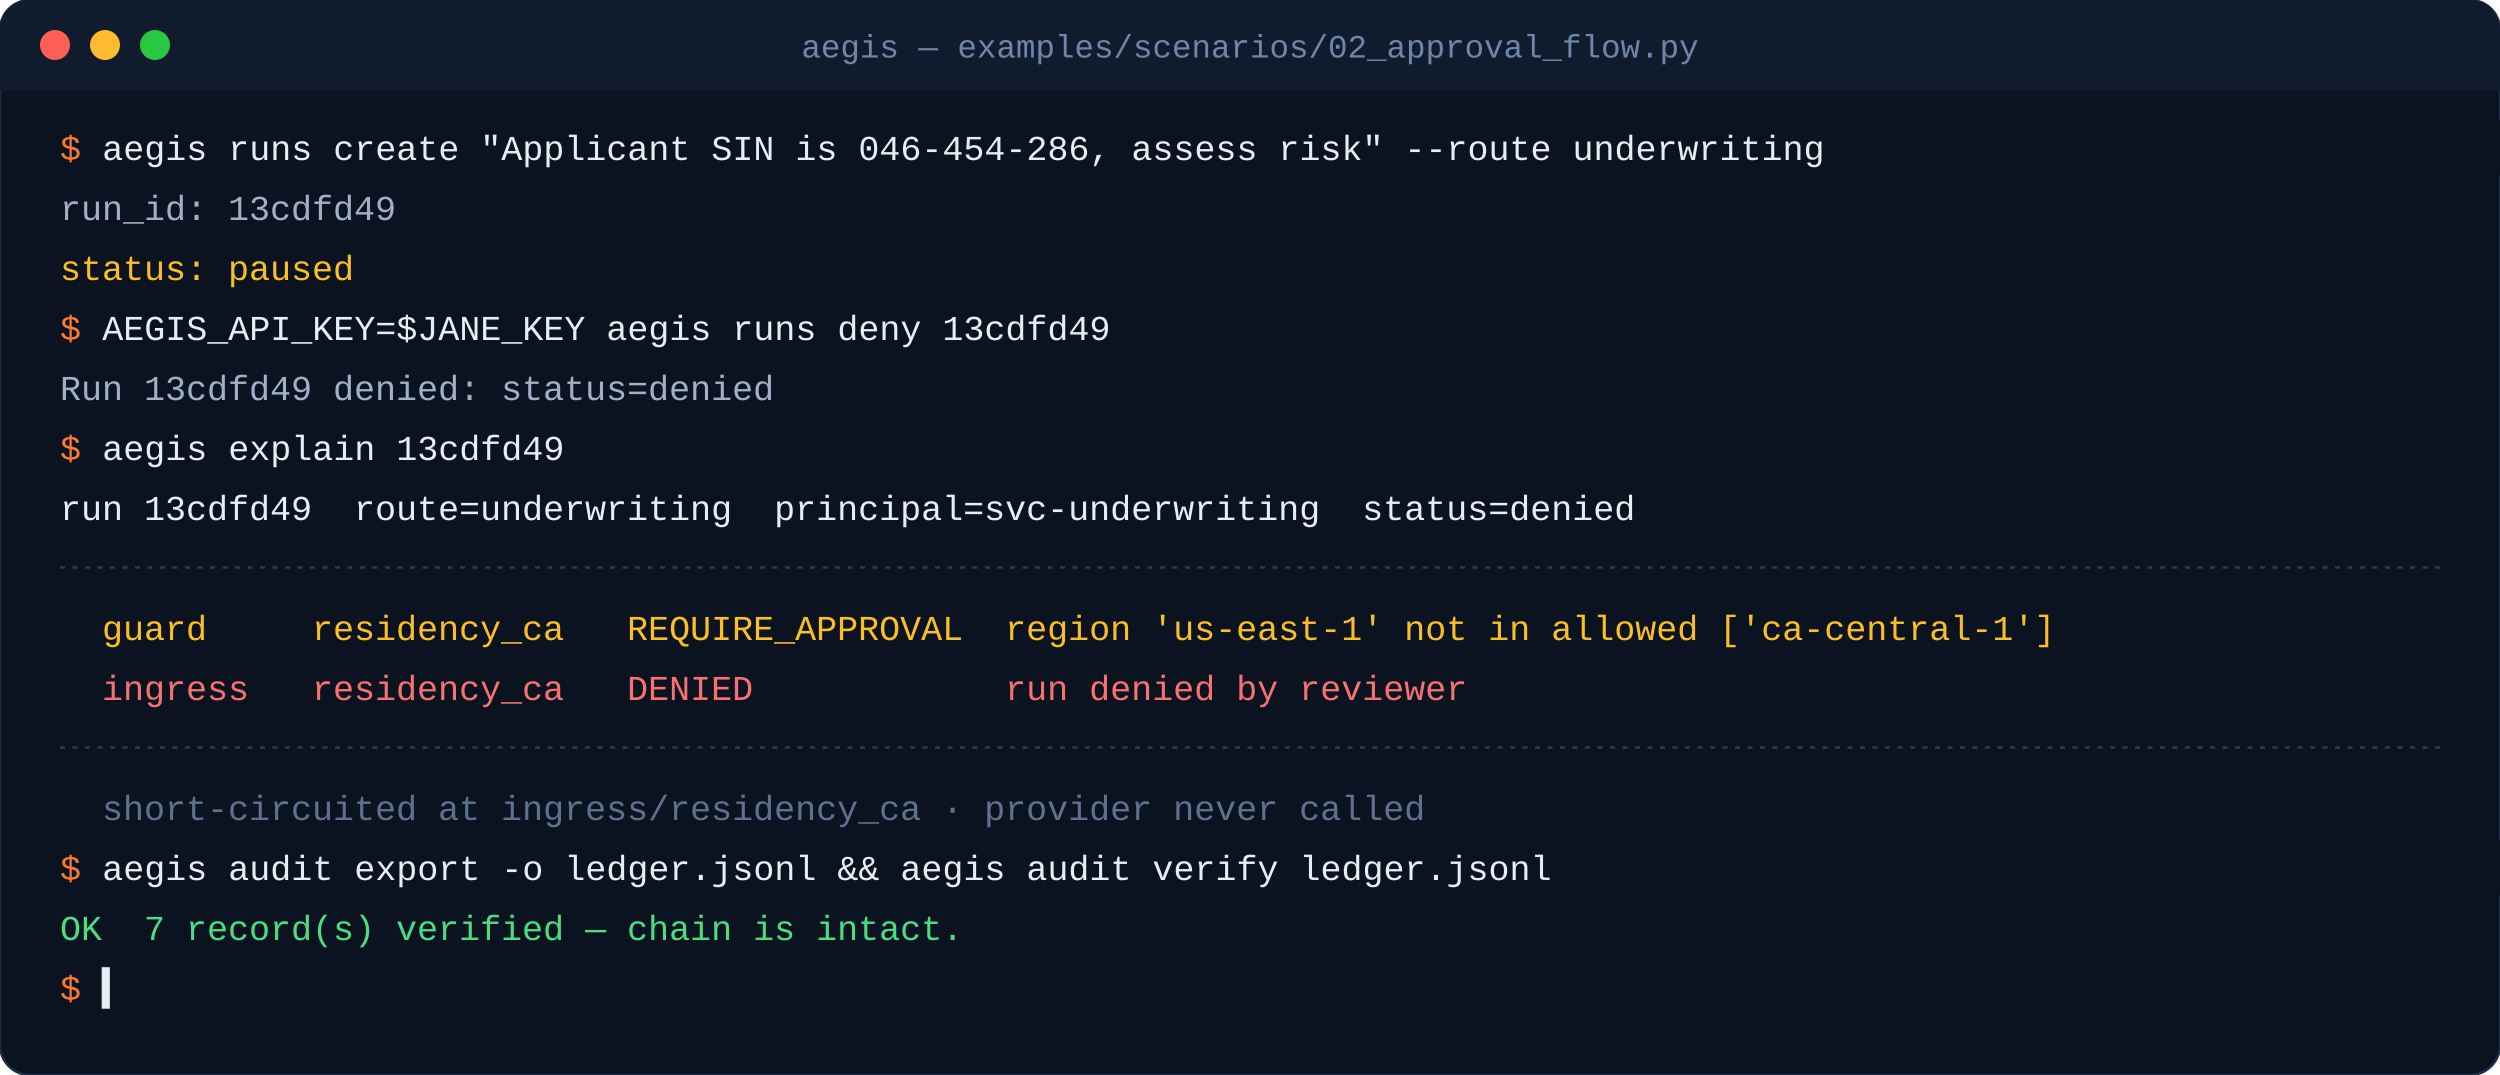
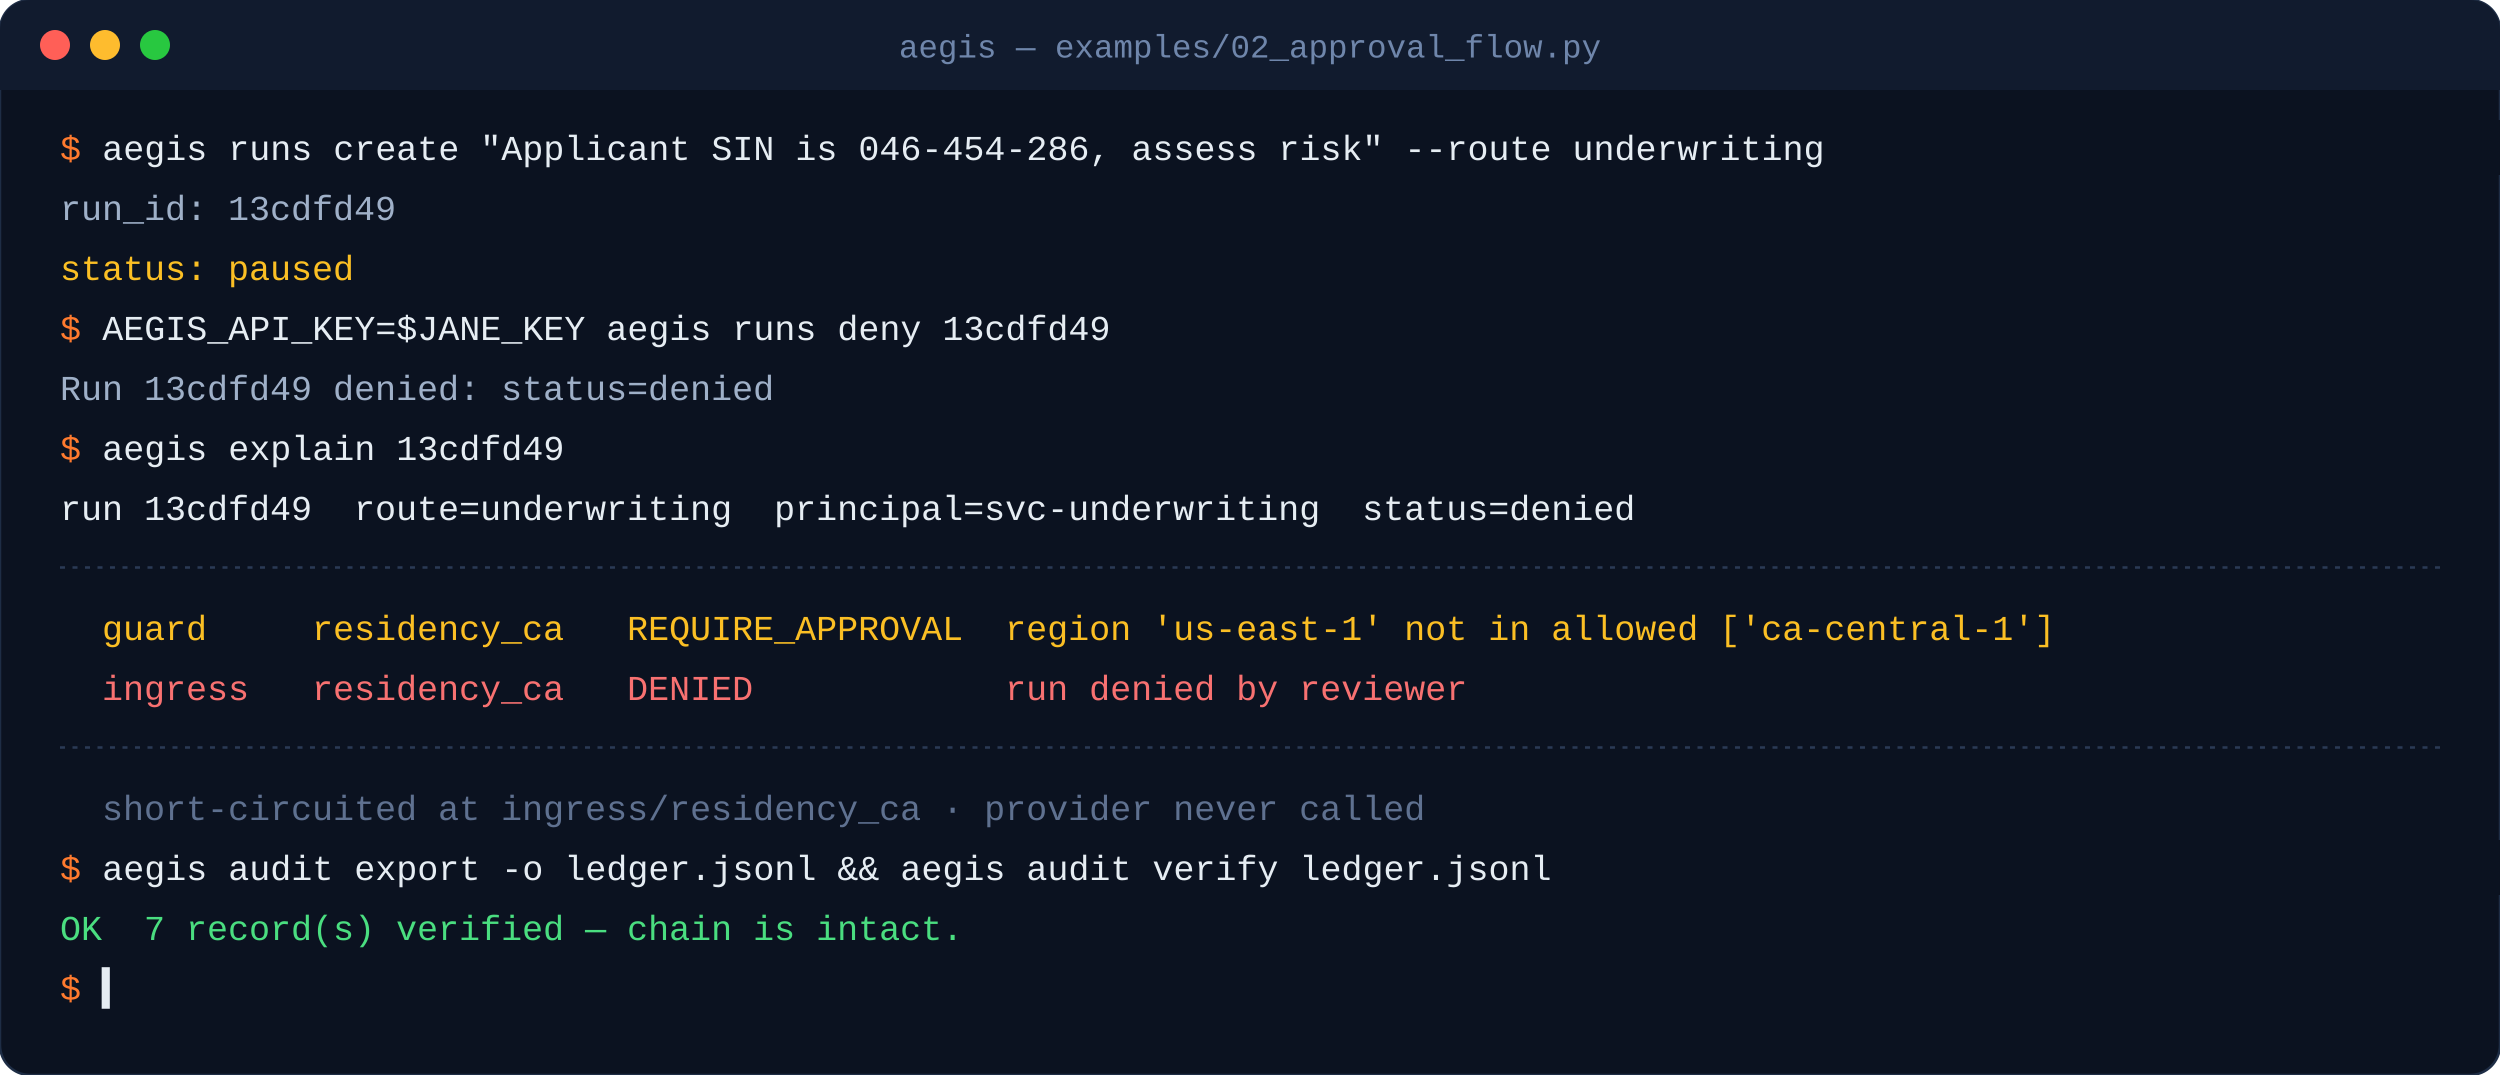
<svg xmlns="http://www.w3.org/2000/svg" width="1000" height="430" viewBox="0 0 1000 430" role="img" aria-labelledby="t d">
  <style>
text{font-family:ui-monospace,SFMono-Regular,"SF Mono",Menlo,Consolas,"Liberation Mono",monospace;font-size:14px}
@media (prefers-reduced-motion:reduce){*{animation:none!important}}
.cursor{animation:blink 1s steps(1) infinite}@keyframes blink{50%{opacity:0}}
.l0{animation:l0 18s linear infinite}@keyframes l0{0%,2.22%{opacity:0}2.28%,92.22%{opacity:1}96.67%,100%{opacity:0}}
.t0{animation:t0 18s infinite}@keyframes t0{0%,2.22%{transform:translateX(0);animation-timing-function:steps(82,end)}11.11%,100%{transform:translateX(721.8px)}}
.l1{animation:l1 18s linear infinite}@keyframes l1{0%,12.78%{opacity:0}12.83%,92.22%{opacity:1}96.67%,100%{opacity:0}}
.l2{animation:l2 18s linear infinite}@keyframes l2{0%,13.89%{opacity:0}13.94%,92.22%{opacity:1}96.67%,100%{opacity:0}}
.l3{animation:l3 18s linear infinite}@keyframes l3{0%,18.89%{opacity:0}18.94%,92.22%{opacity:1}96.67%,100%{opacity:0}}
.t3{animation:t3 18s infinite}@keyframes t3{0%,18.89%{transform:translateX(0);animation-timing-function:steps(48,end)}25.00%,100%{transform:translateX(434.5px)}}
.l4{animation:l4 18s linear infinite}@keyframes l4{0%,26.67%{opacity:0}26.72%,92.22%{opacity:1}96.67%,100%{opacity:0}}
.l5{animation:l5 18s linear infinite}@keyframes l5{0%,32.22%{opacity:0}32.28%,92.22%{opacity:1}96.67%,100%{opacity:0}}
.t5{animation:t5 18s infinite}@keyframes t5{0%,32.22%{transform:translateX(0);animation-timing-function:steps(22,end)}35.56%,100%{transform:translateX(214.8px)}}
.l6{animation:l6 18s linear infinite}@keyframes l6{0%,37.78%{opacity:0}37.83%,92.22%{opacity:1}96.67%,100%{opacity:0}}
.l7{animation:l7 18s linear infinite}@keyframes l7{0%,38.33%{opacity:0}38.39%,92.22%{opacity:1}96.67%,100%{opacity:0}}
.l8{animation:l8 18s linear infinite}@keyframes l8{0%,39.44%{opacity:0}39.50%,92.22%{opacity:1}96.67%,100%{opacity:0}}
.l9{animation:l9 18s linear infinite}@keyframes l9{0%,40.56%{opacity:0}40.61%,92.22%{opacity:1}96.67%,100%{opacity:0}}
.l10{animation:l10 18s linear infinite}@keyframes l10{0%,41.11%{opacity:0}41.17%,92.22%{opacity:1}96.67%,100%{opacity:0}}
.l11{animation:l11 18s linear infinite}@keyframes l11{0%,42.22%{opacity:0}42.28%,92.22%{opacity:1}96.67%,100%{opacity:0}}
.l12{animation:l12 18s linear infinite}@keyframes l12{0%,48.89%{opacity:0}48.94%,92.22%{opacity:1}96.67%,100%{opacity:0}}
.t12{animation:t12 18s infinite}@keyframes t12{0%,48.89%{transform:translateX(0);animation-timing-function:steps(69,end)}58.33%,100%{transform:translateX(611.95px)}}
.l13{animation:l13 18s linear infinite}@keyframes l13{0%,61.11%{opacity:0}61.17%,92.22%{opacity:1}96.67%,100%{opacity:0}}
</style>
  <rect width="1000" height="430" rx="12" fill="#0b1220" stroke="#1e2d45" />
  <rect width="1000" height="36" rx="12" fill="#111b2e" />
  <rect y="24" width="1000" height="12" fill="#111b2e" />
  <circle cx="22" cy="18" r="6" fill="#ff5f57" />
  <circle cx="42" cy="18" r="6" fill="#febc2e" />
  <circle cx="62" cy="18" r="6" fill="#28c840" />
-   <text x="500" y="23" fill="#6f86ab" text-anchor="middle" style="font-size:13px">aegis — examples/scenarios/02_approval_flow.py</text>
+   <text x="500" y="23" fill="#6f86ab" text-anchor="middle" style="font-size:13px">aegis — examples/02_approval_flow.py</text>
  <g class="l0">
    <text x="24" y="64" fill="#ff7a2e">$</text>
    <text x="40.9" y="64" fill="#e6edf3">aegis runs create "Applicant SIN is 046-454-286, assess risk" --route underwriting</text>
    <rect class="t0" transform="translate(721.8 0)" x="40.9" y="48" width="721.8" height="22" fill="#0b1220" />
  </g>
  <text class="l1" x="24" y="88" fill="#9fb0c8" xml:space="preserve">run_id: 13cdfd49</text>
  <text class="l2" x="24" y="112" fill="#fbbf24" xml:space="preserve">status: paused</text>
  <g class="l3">
    <text x="24" y="136" fill="#ff7a2e">$</text>
    <text x="40.9" y="136" fill="#e6edf3">AEGIS_API_KEY=$JANE_KEY aegis runs deny 13cdfd49</text>
    <rect class="t3" transform="translate(434.5 0)" x="40.9" y="120" width="434.5" height="22" fill="#0b1220" />
  </g>
  <text class="l4" x="24" y="160" fill="#9fb0c8" xml:space="preserve">Run 13cdfd49 denied: status=denied</text>
  <g class="l5">
    <text x="24" y="184" fill="#ff7a2e">$</text>
    <text x="40.9" y="184" fill="#e6edf3">aegis explain 13cdfd49</text>
    <rect class="t5" transform="translate(214.8 0)" x="40.9" y="168" width="214.8" height="22" fill="#0b1220" />
  </g>
  <text class="l6" x="24" y="208" fill="#e6edf3" xml:space="preserve">run 13cdfd49  route=underwriting  principal=svc-underwriting  status=denied</text>
  <line class="l7" x1="24" x2="976" y1="227" y2="227" stroke="#2a3a55" stroke-dasharray="2 3" />
  <text class="l8" x="24" y="256" fill="#fbbf24" xml:space="preserve">  guard     residency_ca   REQUIRE_APPROVAL  region 'us-east-1' not in allowed ['ca-central-1']</text>
  <text class="l9" x="24" y="280" fill="#f87171" xml:space="preserve">  ingress   residency_ca   DENIED            run denied by reviewer</text>
  <line class="l10" x1="24" x2="976" y1="299" y2="299" stroke="#2a3a55" stroke-dasharray="2 3" />
  <text class="l11" x="24" y="328" fill="#5f7190" xml:space="preserve">  short-circuited at ingress/residency_ca · provider never called</text>
  <g class="l12">
    <text x="24" y="352" fill="#ff7a2e">$</text>
    <text x="40.9" y="352" fill="#e6edf3">aegis audit export -o ledger.jsonl &amp;&amp; aegis audit verify ledger.jsonl</text>
    <rect class="t12" transform="translate(611.95 0)" x="40.9" y="336" width="611.95" height="22" fill="#0b1220" />
  </g>
  <text class="l13" x="24" y="376" fill="#4ade80" xml:space="preserve">OK  7 record(s) verified — chain is intact.</text>
  <text x="24" y="400" fill="#ff7a2e">$ <tspan class="cursor" fill="#e6edf3">▍</tspan>
  </text>
</svg>
